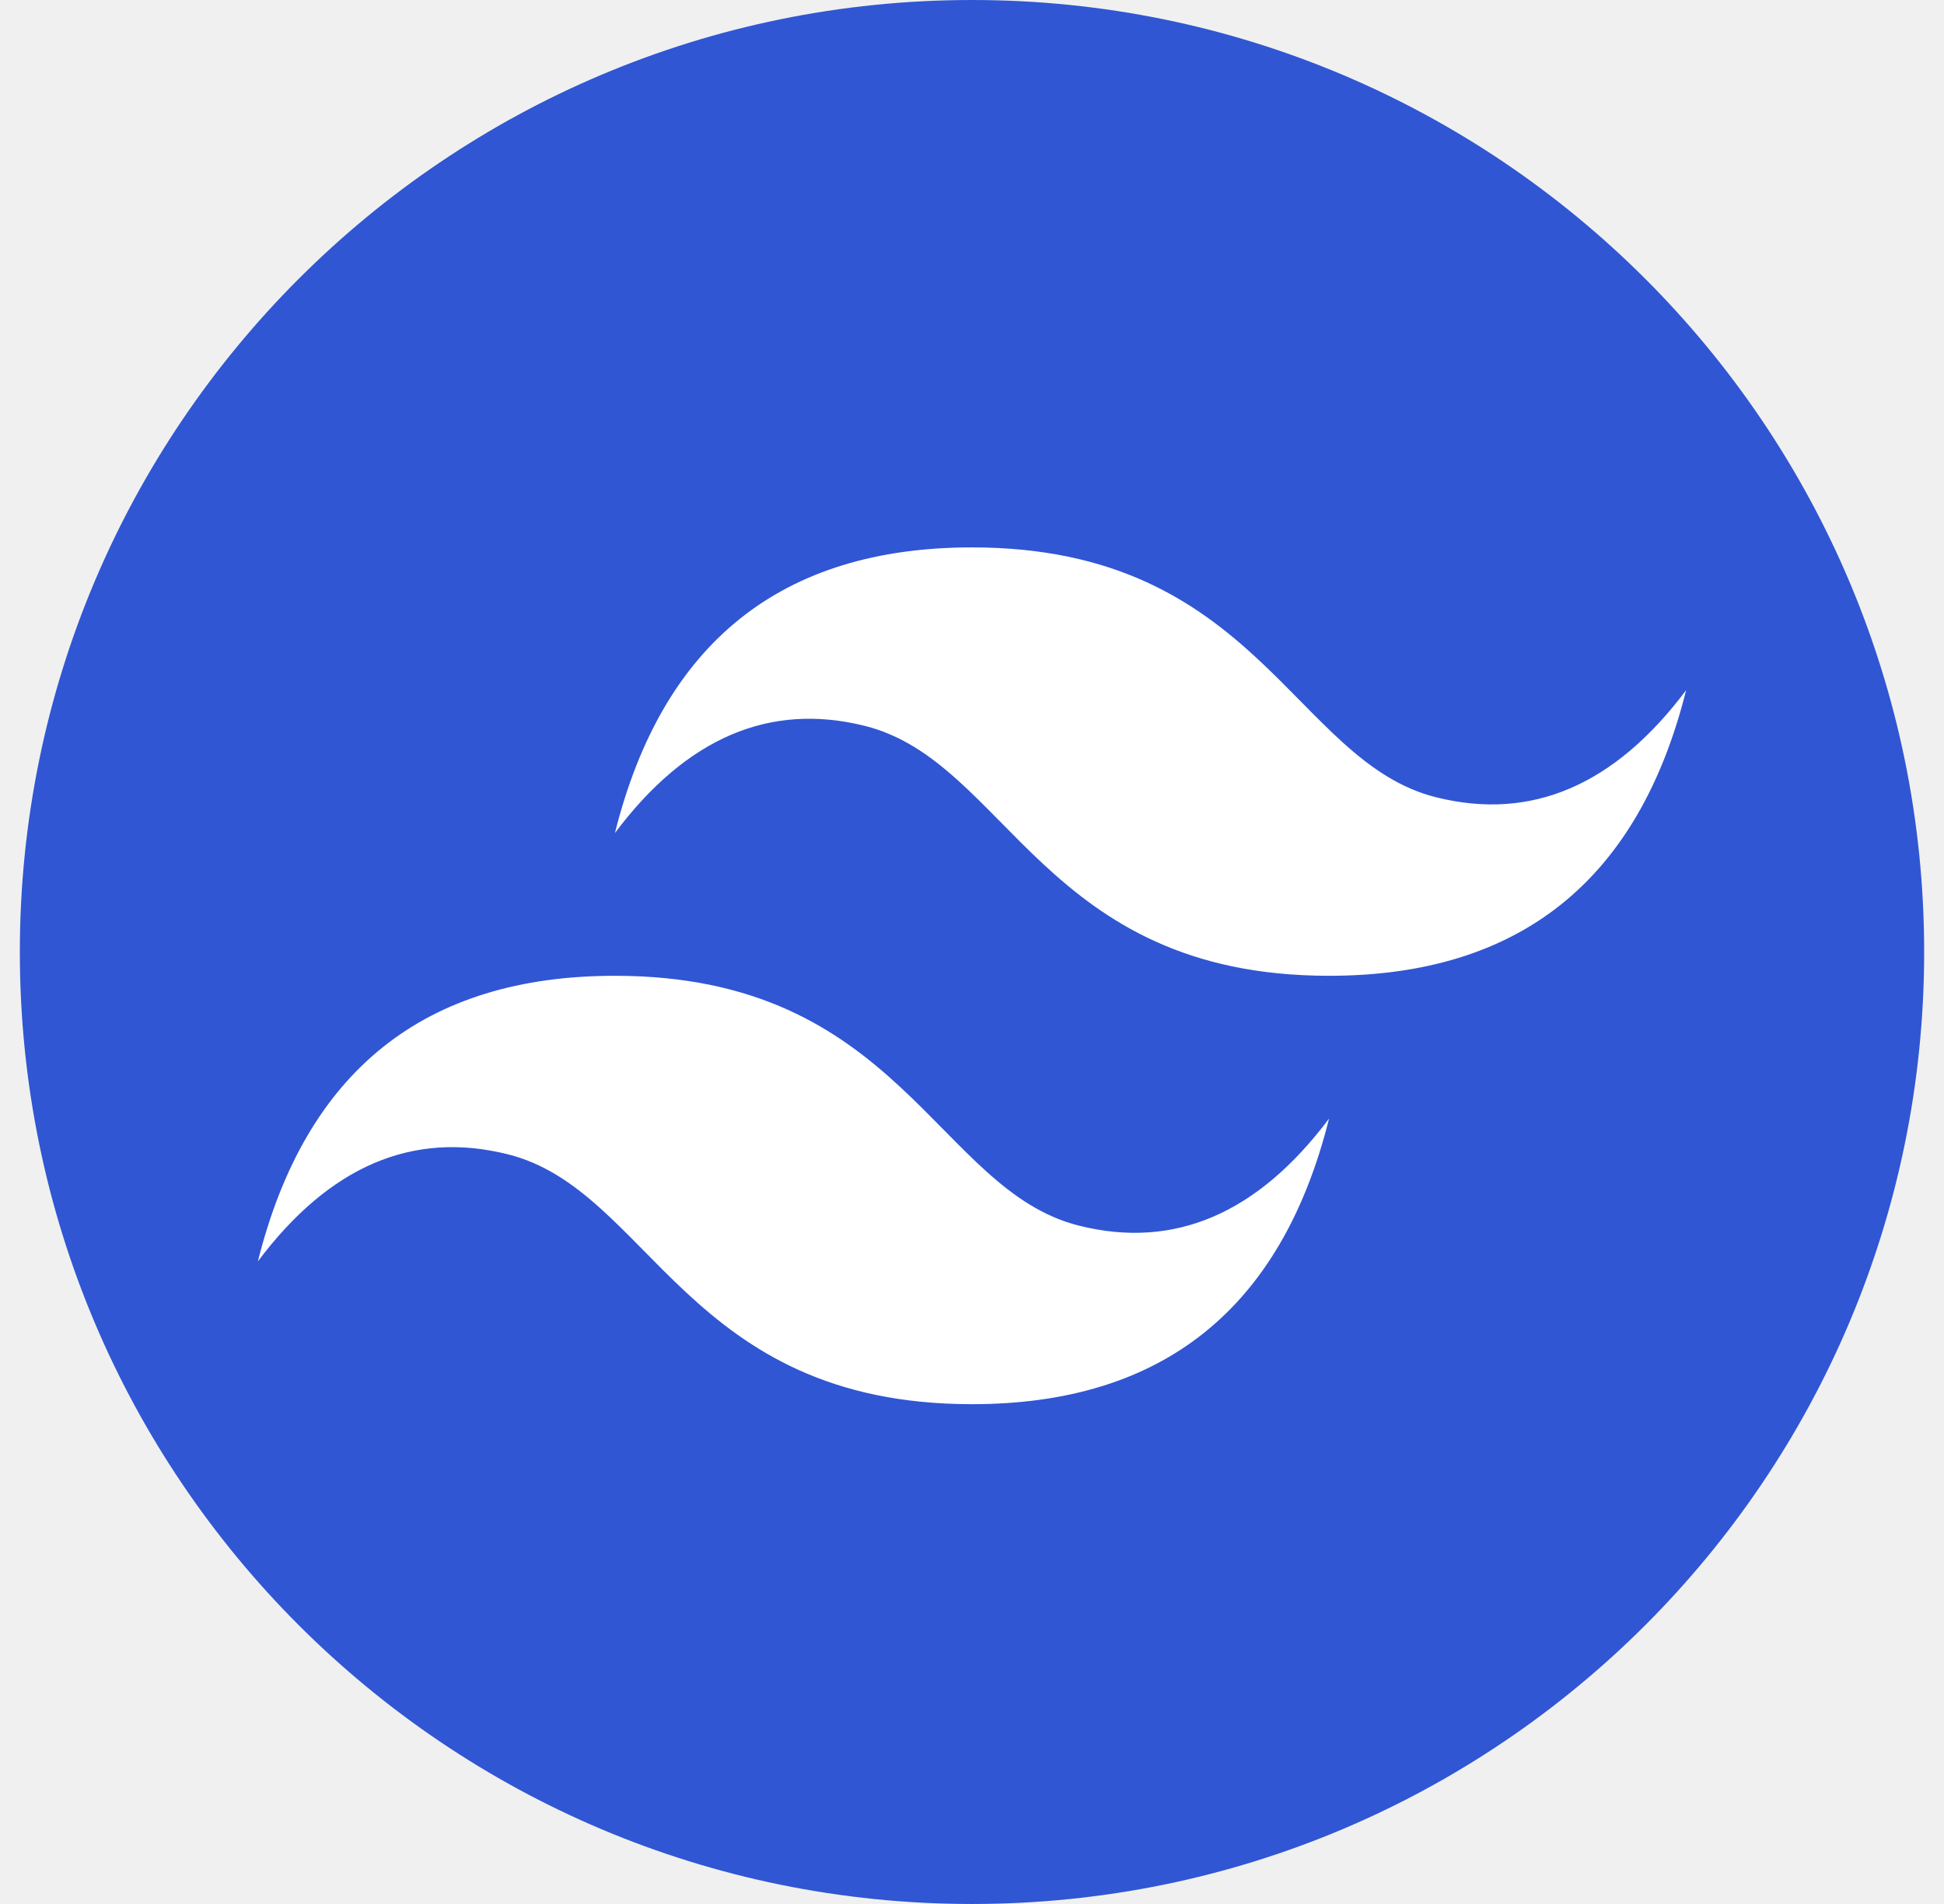
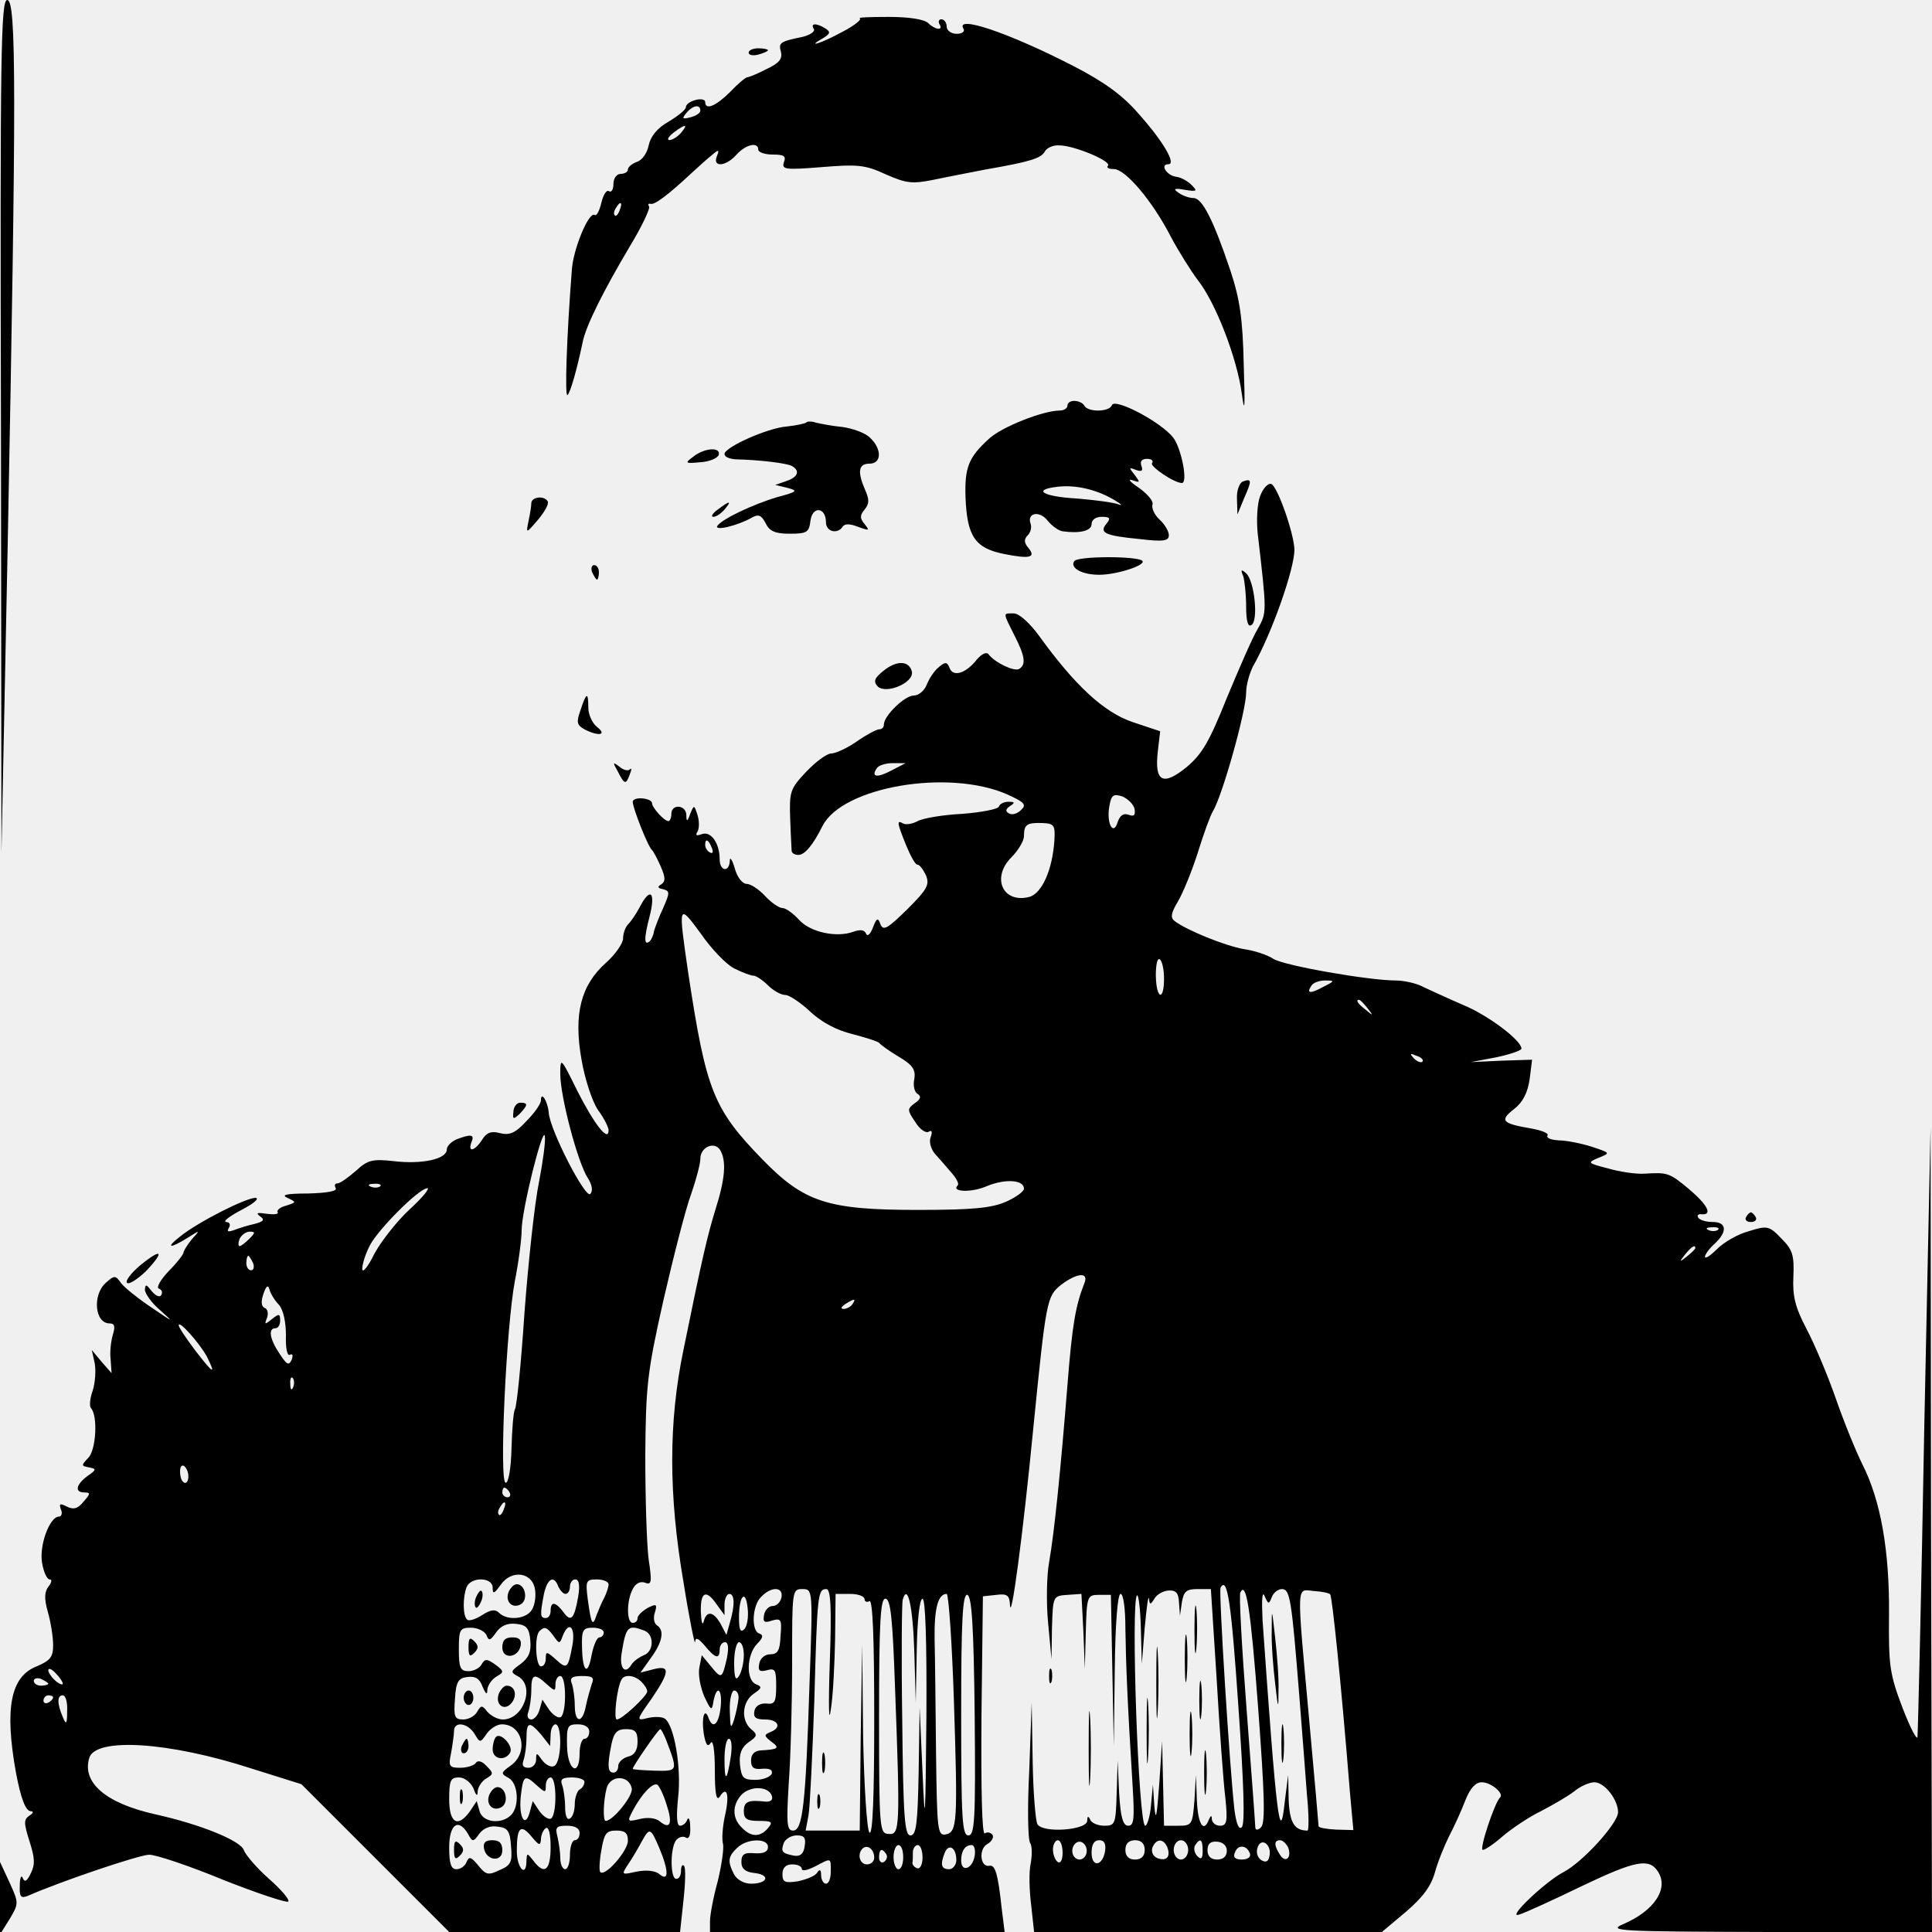
- <svg xmlns="http://www.w3.org/2000/svg" fill="none" height="48" viewBox="0 0 49 48" width="49">
-   <path d="m24.5 48c13.255 0 24-10.745 24-24s-10.745-24-24-24-24 10.745-24 24 10.745 24 24 24z" fill="#3056d3" />
-   <path clip-rule="evenodd" d="m15.5 21c1.2-4.8 4.2-7.2 9-7.2 7.2 0 8.1 5.4 11.7 6.3 2.4.6 4.5-.3 6.3-2.7-1.2 4.8-4.2 7.2-9 7.2-7.2 0-8.1-5.4-11.7-6.3-2.4-.6-4.5.3-6.3 2.7zm-9 10.8c1.2-4.8 4.2-7.2 9-7.2 7.2 0 8.1 5.4 11.7 6.3 2.4.6 4.5-.3 6.3-2.7-1.2 4.8-4.2 7.2-9 7.2-7.2 0-8.1-5.4-11.7-6.3-2.4-.6-4.5.3-6.3 2.7z" fill="#fff" fill-rule="evenodd" />
+ <svg xmlns="http://www.w3.org/2000/svg" version="1.0" width="400pt" height="400pt" viewBox="0 0 400 400" preserveAspectRatio="xMidYMid meet">
+   <g transform="translate(0,400) scale(0.1,-0.1)" fill="#000000" stroke="none">
+     <path d="M2 3118 l1 -883 13 640 c18 934 18 1125 -1 1125 -13 0 -15 -104 -13 -882z" />
+     <path d="M1780 3962 c5 -2 -11 -15 -36 -28 -44 -24 -77 -34 -40 -13 15 9 16 13 5 20 -19 12 -32 11 -24 -1 3 -5 -7 -12 -22 -16 -48 -10 -52 -12 -46 -32 3 -14 -4 -23 -30 -35 -19 -10 -37 -17 -40 -17 -3 0 -19 -13 -35 -30 -30 -30 -52 -39 -52 -21 0 5 -9 7 -20 4 -11 -3 -20 -9 -20 -15 0 -5 -16 -18 -36 -30 -23 -13 -37 -30 -41 -49 -3 -16 -14 -31 -24 -34 -11 -4 -19 -11 -19 -16 0 -5 -7 -9 -15 -9 -8 0 -15 -9 -15 -21 0 -11 -4 -18 -9 -15 -5 4 -12 -7 -16 -24 -4 -17 -10 -28 -14 -25 -12 7 -44 -70 -47 -113 -11 -141 -15 -266 -9 -260 6 6 19 51 31 108 6 34 44 109 98 200 25 41 42 78 40 82 -3 5 -2 7 3 6 8 -3 38 20 83 62 15 14 34 31 44 39 14 12 16 12 10 -3 -9 -23 19 -21 41 4 19 21 45 27 45 10 0 -5 13 -10 30 -10 23 0 28 -3 23 -16 -5 -15 3 -16 78 -10 74 6 90 5 133 -15 43 -19 55 -20 100 -11 28 6 76 15 106 21 92 16 115 23 123 37 4 8 18 14 30 13 31 0 109 -33 101 -42 -4 -4 1 -7 12 -7 24 0 80 -66 118 -140 16 -30 41 -70 56 -90 37 -47 81 -161 91 -235 6 -45 7 -29 4 60 -2 95 -8 136 -28 196 -35 104 -58 149 -76 149 -9 0 -23 5 -31 11 -12 8 -9 10 13 6 25 -4 27 -3 14 10 -8 8 -22 16 -32 17 -20 3 -34 26 -16 26 17 0 -11 48 -63 106 -32 37 -71 65 -133 97 -136 70 -247 107 -228 77 3 -5 -3 -10 -14 -10 -12 0 -21 7 -21 15 0 8 -5 15 -11 15 -5 0 -7 -4 -4 -10 9 -14 -9 -12 -23 2 -8 8 -40 13 -82 13 -39 0 -65 -1 -60 -3z m-330 -191 c0 -5 -9 -11 -21 -14 -16 -4 -18 -3 -8 9 13 16 29 19 29 5z m-40 -46 c-7 -8 -18 -15 -24 -15 -6 0 -2 7 8 15 25 19 32 19 16 0z m-127 -160 c-3 -9 -8 -14 -10 -11 -3 3 -2 9 2 15 9 16 15 13 8 -4z" />
+     <path d="M1550 3891 c0 -5 9 -7 20 -4 11 3 20 7 20 9 0 2 -9 4 -20 4 -11 0 -20 -4 -20 -9z" />
+     <path d="M2210 3160 c0 -5 -7 -10 -16 -10 -34 0 -121 -34 -147 -59 -42 -38 -50 -60 -48 -120 3 -82 20 -106 80 -118 55 -11 67 -7 49 14 -8 10 -8 17 0 25 6 6 8 16 6 23 -9 23 18 29 35 7 9 -11 23 -21 31 -22 36 -5 60 1 60 15 0 9 9 15 21 15 17 0 19 -3 10 -14 -16 -19 -4 -25 68 -32 50 -6 61 -4 61 8 0 8 -9 23 -19 32 -11 10 -17 24 -15 31 3 7 -10 22 -28 35 -18 12 -24 19 -14 16 17 -6 17 -5 5 11 -12 15 -12 16 3 10 12 -4 15 -2 11 9 -3 9 1 14 12 14 9 0 14 -4 10 -9 -4 -7 46 -41 62 -41 13 0 -1 72 -18 94 -26 33 -122 83 -127 67 -5 -14 -49 -15 -57 -1 -3 6 -13 10 -21 10 -8 0 -14 -4 -14 -10z m95 -194 c17 -10 21 -14 10 -10 -11 4 -50 9 -87 12 -69 4 -91 18 -40 24 37 5 81 -5 117 -26z" />
+     <path d="M1669 3125 c-3 -2 -21 -6 -40 -8 -40 -3 -129 -43 -129 -57 0 -6 10 -10 23 -11 49 -1 107 -8 117 -14 17 -10 12 -23 -12 -31 l-23 -8 25 -6 c23 -6 21 -8 -20 -19 -51 -15 -116 -46 -125 -60 -6 -11 43 1 71 17 14 8 20 6 29 -11 8 -17 20 -22 50 -22 36 0 40 3 43 27 4 31 32 28 32 -3 0 -20 24 -26 35 -9 4 6 15 6 32 -1 23 -8 24 -8 13 6 -10 12 -10 18 0 30 10 12 10 21 1 41 -16 37 -14 54 9 54 26 0 26 31 1 54 -10 10 -36 19 -57 22 -22 2 -46 7 -55 9 -8 3 -18 3 -20 0z" />
+     <path d="M1436 3055 c-19 -14 -18 -15 14 -12 18 1 35 8 38 15 5 17 -29 15 -52 -3z" />
+     <path d="M2573 3003 c-7 -3 -13 -19 -12 -36 l1 -32 14 34 c16 36 16 41 -3 34z" />
+     <path d="M2609 2973 c-6 -15 -8 -50 -5 -78 19 -164 19 -163 0 -197 -11 -18 -39 -83 -64 -143 -36 -90 -51 -116 -83 -143 -49 -40 -67 -31 -60 31 l5 43 -57 19 c-59 20 -119 75 -194 179 -19 26 -41 46 -52 46 -23 0 -23 3 1 -45 22 -43 25 -61 10 -70 -10 -6 -50 13 -63 30 -4 6 -14 2 -25 -11 -23 -29 -49 -36 -56 -17 -5 13 -9 13 -22 2 -9 -7 -20 -23 -25 -36 -5 -13 -17 -23 -27 -23 -19 0 -62 -42 -62 -60 0 -6 -4 -10 -10 -10 -5 0 -26 -11 -46 -25 -20 -14 -44 -25 -53 -25 -9 0 -32 -17 -52 -38 -33 -35 -35 -41 -33 -97 1 -33 3 -63 3 -67 1 -5 7 -8 14 -8 13 0 30 20 50 60 41 81 261 119 383 65 35 -16 40 -21 28 -32 -8 -8 -19 -11 -25 -7 -8 4 -7 9 2 15 11 7 10 9 -3 9 -9 0 -18 -4 -20 -10 -1 -5 -36 -12 -76 -15 -40 -2 -81 -9 -92 -15 -11 -6 -25 -8 -30 -5 -14 8 -13 2 6 -45 9 -22 19 -40 23 -40 5 0 12 -10 18 -22 8 -20 3 -29 -39 -71 -40 -39 -49 -45 -55 -31 -5 15 -8 14 -16 -7 -5 -13 -11 -19 -14 -12 -3 8 -12 9 -26 4 -35 -13 -90 -1 -113 25 -12 13 -27 24 -34 24 -7 0 -23 11 -36 25 -13 14 -30 25 -38 25 -9 0 -20 14 -25 33 -5 17 -10 24 -10 15 -1 -25 -21 -22 -21 3 0 33 -18 59 -37 52 -11 -4 -14 -3 -9 5 4 7 4 22 0 35 -7 21 -7 21 -15 2 -6 -17 -8 -17 -8 -2 -1 21 -31 23 -31 2 0 -8 -3 -15 -6 -15 -9 0 -34 28 -34 37 0 5 -9 9 -20 10 -11 1 -20 -2 -20 -7 0 -13 32 -94 40 -100 3 -3 11 -18 18 -34 10 -23 10 -31 1 -37 -9 -5 -7 -8 4 -10 14 -4 14 -7 0 -39 -9 -19 -17 -41 -19 -48 -1 -8 -5 -16 -8 -20 -13 -12 -13 5 -1 51 13 51 1 61 -21 18 -7 -13 -17 -28 -23 -34 -6 -6 -11 -19 -11 -30 0 -10 -16 -33 -35 -50 -52 -46 -68 -106 -51 -201 7 -41 22 -86 34 -104 12 -16 22 -36 22 -42 0 -26 -30 13 -65 82 -34 69 -35 70 -35 34 0 -46 36 -183 57 -215 9 -14 11 -27 5 -33 -10 -10 -84 133 -86 169 -2 23 -16 45 -16 25 0 -7 -13 -26 -30 -43 -23 -25 -35 -30 -55 -25 -18 5 -28 1 -37 -14 -15 -23 -30 -27 -22 -5 7 16 0 18 -31 6 -11 -5 -20 -14 -20 -21 0 -20 -52 -31 -110 -24 -45 5 -54 2 -78 -20 -16 -14 -33 -26 -38 -26 -6 0 -7 -4 -4 -10 4 -6 -18 -10 -57 -11 -45 0 -57 -3 -43 -9 19 -9 19 -9 -2 -16 -13 -3 -21 -10 -18 -14 2 -4 -8 -5 -23 -3 -19 3 -23 2 -14 -5 11 -7 8 -11 -11 -16 -14 -3 -33 -9 -43 -13 -12 -4 -15 -3 -10 5 4 7 1 12 -6 12 -7 1 7 12 32 25 25 13 38 24 29 25 -20 0 -119 -50 -156 -80 -31 -24 -22 -26 15 -3 27 17 27 17 9 -3 -9 -11 -17 -24 -17 -27 0 -4 -14 -22 -31 -39 -17 -18 -26 -34 -20 -36 6 -2 8 -8 5 -13 -3 -6 -12 -2 -20 8 -11 14 -13 15 -14 3 0 -8 14 -28 32 -43 29 -26 27 -25 -17 5 -27 18 -56 41 -64 51 -12 17 -14 17 -32 1 -28 -25 -23 -84 8 -84 10 0 12 -6 7 -22 -4 -13 -7 -36 -5 -52 l2 -29 -21 24 -20 24 6 -27 c3 -15 1 -41 -4 -57 -6 -16 -7 -32 -4 -36 15 -15 11 -87 -5 -103 -15 -16 -15 -17 1 -20 16 -3 16 -5 -3 -18 -24 -18 -27 -34 -6 -34 13 0 12 -3 -2 -19 -12 -15 -21 -17 -35 -10 -14 7 -16 6 -12 -6 4 -8 1 -15 -4 -15 -19 0 -41 -59 -35 -95 3 -19 10 -35 16 -35 5 0 4 -6 -2 -14 -9 -11 -10 -25 -2 -53 6 -21 11 -52 11 -69 0 -25 -6 -32 -34 -44 -54 -21 -67 -86 -43 -220 10 -53 20 -80 31 -80 6 0 5 -4 -3 -9 -12 -8 -12 -15 0 -53 11 -34 12 -48 3 -66 -8 -17 -13 -20 -17 -10 -3 7 -6 0 -6 -16 -1 -23 2 -27 17 -21 68 30 231 85 251 85 14 0 83 -23 153 -52 71 -28 131 -48 135 -45 3 4 -15 25 -40 47 -25 22 -48 49 -52 59 -6 20 -90 54 -185 75 -102 23 -151 66 -135 117 14 42 164 33 334 -22 l105 -33 153 -153 153 -153 239 0 239 0 7 65 c4 36 5 69 1 72 -3 4 -6 -1 -6 -10 0 -10 -4 -17 -10 -17 -12 0 -13 60 -1 79 5 7 14 10 20 7 7 -5 11 3 10 21 0 15 -3 22 -6 16 -2 -7 -9 -13 -15 -13 -7 0 -8 20 -4 59 7 61 -8 150 -28 163 -6 4 -22 4 -35 1 -24 -6 -24 -5 8 40 38 56 39 70 4 61 l-27 -7 22 31 c24 33 28 57 12 67 -6 4 -8 16 -4 27 5 17 3 18 -15 9 -12 -7 -21 -16 -21 -21 0 -6 -4 -10 -10 -10 -13 0 -13 46 0 70 6 12 16 17 26 13 13 -5 14 2 7 48 -4 30 -7 126 -7 214 1 146 4 174 38 325 21 91 46 189 57 218 10 29 19 62 19 73 0 24 29 37 41 18 13 -22 11 -58 -10 -124 -16 -52 -27 -98 -66 -290 -31 -149 -31 -299 0 -480 12 -77 24 -133 24 -125 1 11 6 9 20 -7 22 -27 31 -29 31 -8 0 8 5 15 11 15 7 0 8 -12 4 -33 -10 -43 -11 -44 -33 -17 l-19 23 -5 -25 c-3 -15 2 -41 10 -60 14 -30 16 -31 19 -11 7 37 19 26 15 -12 -4 -35 -16 -46 -25 -22 -8 23 -15 2 -10 -32 4 -23 8 -29 14 -20 5 9 9 -13 9 -56 0 -47 3 -65 10 -55 15 24 21 5 11 -39 -5 -23 -7 -49 -4 -59 2 -9 -3 -44 -11 -77 -9 -32 -16 -70 -16 -82 l0 -23 305 0 305 0 -6 48 c-8 75 -14 92 -26 89 -19 -3 -22 35 -4 45 9 5 14 14 11 19 -4 5 -11 7 -16 3 -6 -3 -8 88 -7 243 l3 248 28 3 c22 3 27 -1 28 -20 2 -42 27 145 48 362 27 269 28 276 58 300 33 25 58 27 48 3 -18 -46 -25 -84 -35 -211 -14 -175 -27 -304 -38 -367 -5 -27 -6 -84 -2 -125 l7 -75 1 65 c2 65 2 66 32 68 l29 2 4 -77 3 -78 2 76 c2 74 3 77 27 77 l25 0 3 -157 3 -156 2 158 c1 96 6 157 12 157 6 0 10 -31 10 -72 1 -70 4 -150 15 -326 4 -67 3 -82 -9 -82 -11 0 -16 17 -19 68 l-3 67 -2 -67 c-2 -65 -3 -68 -26 -68 -13 0 -27 6 -29 13 -4 8 -6 7 -6 -3 -1 -19 -91 -26 -103 -7 -4 6 -9 66 -10 132 l-2 120 -5 -140 c-4 -77 -3 -145 2 -151 4 -6 4 -25 1 -42 -4 -17 -3 -56 1 -87 l6 -55 360 0 360 0 50 42 c35 30 52 53 60 82 6 22 20 56 30 76 10 19 25 52 33 73 10 25 21 37 34 37 19 0 46 -23 38 -31 -12 -12 -44 -109 -36 -109 5 0 24 13 42 29 18 15 53 39 78 51 25 13 56 31 69 41 13 11 32 19 42 19 21 0 49 -36 49 -62 0 -23 -74 -104 -113 -124 -38 -20 -119 -97 -92 -88 11 3 70 30 132 60 109 52 137 57 155 30 24 -35 -6 -82 -72 -110 -32 -14 -8 -15 303 -16 l337 0 -2 833 -1 832 -13 -620 c-6 -341 -13 -629 -14 -640 0 -11 -14 15 -31 59 -27 71 -29 88 -28 195 1 130 -17 234 -55 309 -13 26 -38 87 -55 136 -17 49 -45 115 -61 145 -23 44 -29 67 -27 108 2 45 -2 56 -25 79 -25 26 -29 27 -67 15 -23 -6 -52 -23 -66 -37 -14 -14 -25 -21 -25 -16 0 5 9 17 20 27 27 25 25 45 -4 45 -14 0 -27 4 -30 9 -3 5 0 8 7 7 23 -2 13 19 -26 52 -41 34 -44 35 -93 32 -18 -1 -51 4 -75 11 -43 11 -43 12 -19 22 25 10 24 10 -15 23 -22 7 -53 13 -68 13 -16 1 -26 5 -23 10 3 5 -13 11 -36 15 -58 10 -64 16 -33 40 18 14 28 34 32 62 l5 40 -63 -2 -64 -3 53 10 c28 6 52 14 52 18 0 17 -69 69 -120 90 -30 13 -67 30 -82 37 -14 8 -41 14 -58 14 -56 0 -233 31 -254 45 -12 8 -39 17 -61 20 -39 7 -118 39 -143 58 -9 7 -8 16 7 41 10 17 29 63 41 101 12 39 26 77 31 85 20 33 69 208 69 246 0 16 7 40 14 54 39 68 86 202 86 242 -1 34 -35 131 -48 136 -7 2 -17 -9 -23 -25z m-763 -568 c-30 -16 -43 -14 -31 4 3 6 18 11 33 11 l27 0 -29 -15z m503 -80 c2 -13 -1 -16 -12 -12 -11 4 -18 -1 -23 -15 -9 -30 -24 -2 -17 34 4 22 8 25 27 19 11 -5 23 -16 25 -26z m-166 -65 c-4 -61 -26 -110 -52 -117 -55 -14 -79 40 -37 82 14 14 26 34 26 44 0 24 6 28 38 27 24 -1 27 -4 25 -36z m-709 -16 c3 -8 2 -12 -4 -9 -6 3 -10 10 -10 16 0 14 7 11 14 -7z m46 -249 c16 -8 34 -15 40 -15 5 0 19 -9 30 -20 11 -11 27 -20 36 -20 8 0 32 -16 52 -35 24 -22 54 -38 87 -46 27 -7 52 -15 55 -18 3 -4 21 -17 41 -29 29 -17 35 -27 32 -46 -3 -13 0 -27 7 -31 8 -5 6 -11 -6 -19 -16 -12 -16 -14 1 -39 9 -15 22 -24 28 -20 6 4 8 0 4 -11 -4 -9 0 -24 8 -34 8 -9 24 -27 34 -39 11 -12 17 -24 14 -27 -15 -14 29 -16 62 -1 38 15 75 12 75 -6 0 -6 -17 -18 -37 -27 -30 -13 -68 -17 -183 -17 -187 0 -235 16 -321 104 -102 105 -117 142 -154 386 -21 144 -21 146 26 82 22 -32 53 -64 69 -72z m890 -21 c0 -48 -16 -43 -17 6 0 22 3 37 8 34 5 -3 9 -21 9 -40z m330 -17 c-27 -15 -36 -14 -25 2 3 6 16 11 28 11 21 0 21 -1 -3 -13z m91 -44 c13 -16 12 -17 -3 -4 -17 13 -22 21 -14 21 2 0 10 -8 17 -17z m114 -111 c-3 -3 -11 0 -18 7 -9 10 -8 11 6 5 10 -3 15 -9 12 -12z m-1829 -249 c-9 -43 -22 -164 -30 -269 -7 -106 -16 -196 -20 -202 -3 -5 -6 -42 -7 -81 -1 -40 -6 -71 -12 -71 -14 0 1 323 19 418 8 40 14 88 14 105 0 41 44 217 48 195 2 -10 -4 -53 -12 -95z m-329 -9 c-3 -3 -12 -4 -19 -1 -8 3 -5 6 6 6 11 1 17 -2 13 -5z m61 -48 c-26 -24 -59 -66 -73 -92 -13 -27 -25 -41 -25 -31 0 10 7 32 16 49 18 34 102 118 119 118 5 -1 -11 -20 -37 -44z m2709 -42 c-3 -3 -12 -4 -19 -1 -8 3 -5 6 6 6 11 1 17 -2 13 -5z m-3041 -19 c-8 -8 -17 -15 -20 -15 -3 0 -3 7 0 15 4 8 13 15 21 15 12 0 12 -2 -1 -15z m2994 -19 c0 -2 -8 -10 -17 -17 -16 -13 -17 -12 -4 4 13 16 21 21 21 13z m-2986 -31 c3 -8 1 -15 -4 -15 -6 0 -10 7 -10 15 0 8 2 15 4 15 2 0 6 -7 10 -15z m54 -87 c9 -11 14 -36 14 -63 -1 -27 3 -43 8 -40 6 3 7 -1 4 -10 -6 -13 -10 -11 -25 12 -21 31 -24 53 -9 53 6 0 10 7 10 16 0 14 -2 15 -17 3 -15 -12 -16 -12 -10 3 3 9 1 18 -5 20 -7 3 -8 13 -3 28 6 18 10 21 13 10 2 -8 11 -23 20 -32z m1187 2 c-3 -5 -12 -10 -18 -10 -7 0 -6 4 3 10 19 12 23 12 15 0z m-1337 -108 c20 -40 14 -37 -23 11 -19 25 -35 49 -35 53 0 12 43 -37 58 -64z m179 -64 c-3 -8 -6 -5 -6 6 -1 11 2 17 5 13 3 -3 4 -12 1 -19z m-217 -184 c0 -22 -16 -17 -17 6 -1 11 2 18 8 15 5 -4 9 -13 9 -21z m665 -34 c3 -5 1 -10 -4 -10 -6 0 -11 5 -11 10 0 6 2 10 4 10 3 0 8 -4 11 -10z m-12 -35 c-3 -9 -8 -14 -10 -11 -3 3 -2 9 2 15 9 16 15 13 8 -4z m65 -168 c2 -16 -2 -35 -9 -43 -14 -17 -50 -19 -66 -3 -8 8 -18 6 -35 -5 -14 -9 -28 -13 -31 -9 -9 8 -9 46 -1 67 9 22 54 21 54 -1 0 -14 3 -13 16 5 23 34 68 27 72 -11z m48 8 c4 -8 10 -15 15 -15 5 0 9 7 9 15 0 8 5 15 11 15 8 0 10 -12 6 -36 -8 -46 -15 -54 -31 -31 -16 21 -26 22 -26 2 0 -8 -4 -15 -10 -15 -12 0 -12 7 -4 49 7 33 21 41 30 16z m104 5 c0 -6 -4 -18 -9 -28 -5 -9 -12 -26 -16 -36 -8 -25 -11 -19 -18 32 -5 39 -4 42 19 42 13 0 24 -5 24 -10z m1304 -254 c11 -157 14 -242 7 -249 -6 -6 -11 6 -15 34 -10 86 -33 454 -29 462 14 24 22 -28 37 -247z m-946 227 c-2 -10 -10 -18 -18 -18 -8 0 -16 -8 -18 -18 -3 -15 0 -18 17 -12 18 5 20 2 17 -32 -1 -30 -6 -38 -21 -38 -11 0 -21 -8 -23 -19 -3 -15 0 -18 16 -14 17 5 19 0 19 -33 0 -33 -3 -38 -20 -36 -13 1 -23 -5 -25 -15 -3 -14 3 -18 22 -18 28 0 35 -17 11 -26 -14 -6 -13 -8 2 -20 18 -13 15 -16 -22 -18 -13 -1 -20 -8 -20 -21 0 -15 6 -19 23 -17 15 1 22 -2 20 -10 -3 -7 -18 -13 -34 -13 -25 0 -29 4 -32 32 -2 22 3 35 18 46 18 12 19 16 5 27 -21 18 -19 56 5 73 18 12 18 15 5 20 -21 9 -19 61 2 83 13 13 14 19 5 22 -17 5 -15 58 4 76 21 22 46 21 42 -1z m58 -180 c-8 -249 -14 -303 -34 -303 -13 0 -14 14 -9 98 4 53 7 166 7 250 0 149 0 152 21 152 22 0 22 0 15 -197z m42 45 c-3 -88 -2 -130 2 -98 5 30 8 97 9 148 l1 92 30 0 c17 0 30 -5 30 -11 0 -5 5 -7 10 -4 7 4 10 -79 10 -241 0 -162 -3 -245 -10 -238 -5 5 -11 93 -13 199 l-2 190 -3 -192 -2 -193 -56 0 -56 0 6 32 c3 18 8 125 12 238 6 220 7 230 25 230 9 0 11 -39 7 -152z m723 124 l2 -27 4 28 c4 22 9 27 32 27 l28 0 12 -187 c6 -104 14 -214 18 -246 5 -48 3 -57 -11 -57 -9 0 -16 6 -17 13 0 9 -2 9 -6 0 -11 -29 -23 -10 -25 40 l-2 52 -3 -52 c-4 -51 -5 -53 -34 -53 l-29 0 -2 88 -2 87 -6 -90 c-5 -66 -7 -78 -10 -45 l-3 45 -4 -43 c-2 -23 -8 -42 -12 -42 -14 0 -30 464 -17 477 3 3 7 -27 8 -68 l2 -74 6 75 c4 41 7 68 9 60 1 -13 3 -13 11 0 5 9 18 16 29 17 16 1 21 -5 22 -25z m164 -220 c13 -175 15 -236 6 -245 -6 -6 -11 -7 -12 -1 0 5 -8 115 -18 244 -10 129 -16 239 -13 243 12 24 21 -29 37 -241z m28 231 c3 9 13 17 21 17 17 0 20 -21 36 -220 6 -74 13 -168 16 -207 4 -40 4 -73 1 -73 -27 0 -37 16 -39 64 l-1 51 -7 -55 c-10 -94 -17 -37 -46 375 -2 42 -1 62 4 51 8 -18 9 -18 15 -3z m121 6 c4 -4 22 -175 41 -411 l7 -77 -36 1 c-20 1 -36 4 -36 7 0 3 -9 105 -20 226 -26 285 -26 264 10 261 16 -1 32 -4 34 -7z m-1270 -21 l16 -22 0 22 c0 12 5 22 10 22 11 0 12 -23 1 -60 l-7 -25 -12 23 c-15 26 -29 28 -35 5 -3 -10 -5 -1 -6 20 -1 42 11 47 33 15z m57 -51 c-8 -8 -11 -1 -11 24 0 46 14 60 18 19 2 -18 -1 -37 -7 -43z m352 -47 l3 -105 2 108 c1 63 6 107 12 107 6 0 9 -88 8 -247 -2 -216 -3 -231 -8 -113 l-6 135 -2 -132 c-2 -109 -5 -133 -17 -133 -12 0 -15 37 -17 238 -2 130 -1 243 1 250 10 35 21 -13 24 -108z m82 -102 c8 -252 7 -271 -17 -276 -17 -3 -18 10 -20 165 -1 92 -2 200 -3 238 -1 65 7 95 25 95 4 0 11 -100 15 -222z m43 -31 c2 -215 0 -247 -13 -247 -13 0 -15 33 -15 251 0 196 3 250 13 247 9 -4 13 -65 15 -251z m-165 61 c11 -294 10 -307 -13 -305 -19 1 -20 8 -20 244 0 197 3 243 13 243 11 0 15 -40 20 -182z m-755 95 c2 -23 -3 -35 -20 -48 -21 -15 -22 -17 -5 -26 35 -20 11 -89 -32 -89 -10 0 -24 7 -32 16 -11 14 -13 14 -21 0 -5 -9 -18 -16 -29 -16 -18 0 -20 6 -17 43 2 35 7 43 26 45 16 2 25 -3 31 -20 7 -16 10 -18 10 -6 1 9 9 21 19 27 16 9 16 11 -3 25 -17 12 -21 12 -28 0 -4 -8 -17 -14 -27 -14 -17 0 -20 7 -20 45 0 41 2 45 25 45 14 0 28 -7 32 -15 5 -13 8 -12 20 5 10 14 23 20 41 18 22 -2 28 -9 30 -35z m48 10 c12 -17 13 -17 19 0 13 33 27 18 20 -20 -9 -48 -11 -50 -35 -28 -18 16 -20 16 -20 2 0 -10 -4 -17 -10 -17 -11 0 -14 63 -3 73 10 10 15 9 29 -10z m104 7 c0 -5 -4 -10 -9 -10 -5 0 -12 -16 -16 -36 -8 -45 -19 -36 -20 16 -1 35 2 40 22 40 13 0 23 -4 23 -10z m84 4 c21 -8 20 -43 -1 -51 -10 -4 -22 -13 -26 -20 -13 -21 -25 -6 -20 24 9 56 13 60 47 47z m206 -51 c0 -16 -5 -35 -10 -43 -7 -11 -10 -4 -10 28 0 23 5 42 10 42 6 0 10 -12 10 -27z m-1410 -59 c0 -3 -7 -1 -15 6 -8 7 -15 17 -15 22 0 5 7 3 15 -6 8 -8 15 -18 15 -22z m-30 0 c0 -2 -7 -4 -15 -4 -8 0 -15 4 -15 10 0 5 7 7 15 4 8 -4 15 -8 15 -10z m1032 -1 c17 -15 18 -15 18 0 0 10 5 17 10 17 13 0 13 -77 1 -85 -5 -3 -16 4 -24 15 l-14 21 -6 -21 c-3 -11 -11 -20 -17 -20 -7 0 -10 7 -6 16 3 9 6 29 6 45 0 33 6 36 32 12z m93 0 c-3 -10 -9 -30 -12 -45 -7 -37 -23 -36 -23 1 0 16 -3 36 -6 45 -5 12 0 16 21 16 22 0 26 -3 20 -17z m103 5 c7 -7 12 -15 12 -20 0 -9 -52 -58 -63 -58 -7 0 0 66 10 83 6 11 27 9 41 -5z m201 -35 c-1 -10 -5 -29 -9 -43 -7 -21 -8 -19 -9 18 -1 23 4 42 9 42 6 0 10 -8 9 -17z m-1419 3 c0 -3 -4 -8 -10 -11 -5 -3 -10 -1 -10 4 0 6 5 11 10 11 6 0 10 -2 10 -4z m29 -28 c0 -28 -2 -30 -9 -13 -12 28 -12 45 0 45 6 0 10 -15 9 -32z m843 -47 c12 -20 12 -20 26 0 7 10 21 19 31 19 43 0 56 -58 19 -85 -21 -15 -22 -17 -5 -26 20 -11 23 -59 5 -77 -20 -20 -59 -15 -65 8 l-6 21 -14 -21 c-25 -35 -43 -25 -43 25 0 39 3 45 20 45 12 0 24 -10 30 -22 6 -17 9 -18 9 -6 1 9 9 21 18 26 15 9 15 11 0 26 -9 10 -18 12 -22 6 -3 -5 -18 -10 -32 -10 -23 0 -25 3 -19 31 3 17 6 38 6 45 0 21 28 17 42 -5z m139 -3 l18 -23 1 23 c0 12 5 22 10 22 14 0 13 -77 -2 -86 -6 -4 -17 1 -25 11 -12 17 -13 17 -13 2 0 -9 -7 -17 -16 -17 -11 0 -14 5 -10 16 3 9 6 29 6 45 0 35 6 36 31 7z m99 7 c0 -8 -4 -15 -10 -15 -5 0 -10 -13 -10 -30 0 -50 -25 -36 -26 15 -1 41 1 45 22 45 15 0 24 -6 24 -15z m100 -21 c0 -17 -6 -28 -20 -31 -11 -3 -20 -12 -20 -19 0 -8 -4 -14 -10 -14 -12 0 -13 15 -4 59 5 24 12 31 30 31 19 0 24 -5 24 -26z m59 4 c25 -66 25 -65 -24 -64 -25 1 -45 2 -45 4 0 5 53 82 57 82 2 0 7 -10 12 -22z m134 -35 c-8 -52 -13 -54 -13 -5 0 23 4 42 9 42 6 0 7 -17 4 -37z m-401 -60 c17 -15 18 -15 18 0 0 10 5 17 10 17 13 0 13 -77 1 -85 -5 -3 -16 4 -24 15 l-14 21 -6 -22 c-9 -35 -23 -13 -19 30 5 46 8 48 34 24z m98 8 c0 -6 -4 -13 -10 -16 -5 -3 -10 -17 -10 -30 0 -13 -4 -27 -10 -30 -6 -4 -10 6 -10 24 0 16 -3 36 -6 45 -5 12 0 16 20 16 14 0 26 -4 26 -9z m98 -14 c3 -15 -39 -67 -54 -67 -6 0 -5 41 2 68 8 28 47 27 52 -1z m72 -33 c13 -39 8 -53 -14 -35 -8 7 -25 9 -41 5 -26 -6 -27 -6 -15 17 18 34 41 59 51 54 4 -3 13 -21 19 -41z m218 18 c3 -9 -3 -13 -14 -12 -35 4 -44 0 -44 -20 0 -16 7 -20 31 -20 27 0 30 -2 19 -15 -16 -19 -35 -19 -54 1 -21 20 -20 48 0 69 19 18 55 17 62 -3z m-629 -79 c9 -17 11 -17 23 0 9 12 23 18 39 15 20 -2 25 -9 27 -40 3 -33 0 -40 -24 -50 -23 -11 -28 -10 -44 10 -15 18 -19 19 -24 7 -3 -8 -12 -15 -21 -15 -11 0 -15 11 -15 45 0 48 19 62 39 28z m151 -11 c0 9 5 20 10 23 6 4 10 -12 10 -39 0 -49 -13 -59 -36 -28 -13 16 -13 16 -14 0 0 -37 -20 -16 -20 20 0 49 8 57 31 29 15 -18 18 -19 19 -5z m80 13 c0 -8 -4 -15 -10 -15 -5 0 -10 -13 -10 -30 0 -16 -4 -30 -10 -30 -5 0 -10 10 -10 23 0 12 -3 32 -6 45 -5 19 -2 22 20 22 16 0 26 -5 26 -15z m100 -16 c0 -21 -47 -75 -57 -65 -3 2 -2 23 2 45 6 35 10 41 31 41 18 0 24 -5 24 -21z m65 -15 c20 -48 20 -71 0 -54 -9 7 -26 9 -47 5 -32 -7 -32 -7 -17 16 9 13 21 34 28 47 16 29 18 28 36 -14z m301 4 c-2 -16 -9 -22 -22 -20 -25 5 -28 8 -21 27 4 8 15 15 27 15 15 0 19 -5 16 -22z m-76 -2 c0 -10 -9 -14 -27 -13 -22 2 -28 -2 -28 -18 0 -14 8 -21 28 -23 33 -4 26 -22 -8 -22 -14 0 -29 8 -35 19 -14 27 -13 37 6 55 20 20 64 21 64 2z m610 -12 c0 -14 -4 -23 -10 -19 -5 3 -10 15 -10 26 0 10 5 19 10 19 6 0 10 -12 10 -26z m50 4 c0 -10 -7 -18 -15 -18 -8 0 -15 8 -15 18 0 10 7 19 15 19 8 0 15 -9 15 -19z m38 0 c-5 -32 -28 -35 -28 -4 0 17 5 26 16 26 10 0 14 -7 12 -22z m82 2 c0 -13 -7 -20 -20 -20 -13 0 -20 7 -20 20 0 13 7 20 20 20 13 0 20 -7 20 -20z m47 5 c7 -20 -2 -29 -21 -22 -9 4 -13 13 -10 22 8 19 23 19 31 0z m43 -5 c0 -11 -7 -20 -15 -20 -8 0 -15 9 -15 20 0 11 7 20 15 20 8 0 15 -9 15 -20z m30 -2 c0 -16 -3 -19 -11 -11 -6 6 -8 16 -5 22 11 17 16 13 16 -11z m50 0 c0 -11 -7 -18 -20 -18 -13 0 -20 7 -20 19 0 14 6 19 20 18 12 -1 20 -8 20 -19z m88 -12 c-2 -10 -7 -13 -17 -7 -8 6 -11 16 -7 27 8 21 30 4 24 -20z m39 19 c8 -22 -6 -33 -17 -15 -13 20 -12 30 0 30 6 0 13 -7 17 -15z m-857 -21 c0 -8 -7 -14 -15 -14 -15 0 -21 21 -9 33 10 9 24 -2 24 -19z m60 1 c0 -14 -4 -25 -10 -25 -5 0 -10 11 -10 25 0 14 5 25 10 25 6 0 10 -11 10 -25z m40 -1 c0 -14 -5 -24 -11 -22 -6 2 -10 7 -10 11 1 4 1 14 1 22 0 8 5 15 10 15 6 0 10 -12 10 -26z m70 -5 c0 -10 -7 -19 -15 -19 -16 0 -19 9 -9 34 8 20 24 11 24 -15z m38 9 c-4 -27 -28 -36 -28 -10 0 20 8 32 22 32 5 0 8 -10 6 -22z m570 4 c2 -7 -5 -12 -17 -12 -14 0 -19 5 -14 15 6 17 25 15 31 -3z m-753 -1 c3 -5 1 -12 -5 -16 -5 -3 -10 1 -10 9 0 18 6 21 15 7z m-115 -36 c0 -14 -4 -25 -10 -25 -5 0 -10 8 -10 18 0 11 -3 13 -8 5 -4 -7 -22 -14 -40 -18 -27 -4 -32 -2 -32 15 0 13 7 20 20 20 11 0 20 -4 20 -9 0 -6 12 -3 28 5 34 18 32 18 32 -11z" />
+     <path d="M1053 704 c-8 -20 8 -36 26 -25 15 10 8 41 -9 41 -6 0 -13 -7 -17 -16z" />
+     <path d="M986 694 c-4 -9 -4 -19 -1 -22 2 -3 7 3 11 12 4 9 4 19 1 22 -2 3 -7 -3 -11 -12z" />
+     <path d="M1702 350 c0 -19 2 -27 5 -17 2 9 2 25 0 35 -3 9 -5 1 -5 -18z" />
+     <path d="M1692 270 c0 -14 2 -19 5 -12 2 6 2 18 0 25 -3 6 -5 1 -5 -13z" />
+     <path d="M2473 625 c0 -44 2 -61 4 -37 2 23 2 59 0 80 -2 20 -4 1 -4 -43z" />
+     <path d="M2453 565 c0 -44 2 -61 4 -37 2 23 2 59 0 80 -2 20 -4 1 -4 -43z" />
+     <path d="M2394 515 c0 -66 1 -92 3 -57 2 34 2 88 0 120 -2 31 -3 3 -3 -63z" />
+     <path d="M2483 480 c0 -36 2 -50 4 -32 2 17 2 47 0 65 -2 17 -4 3 -4 -33z" />
+     <path d="M2374 415 c0 -60 1 -84 3 -52 2 32 2 81 0 110 -2 29 -3 3 -3 -58z" />
+     <path d="M2463 410 c0 -41 2 -58 4 -37 2 20 2 54 0 75 -2 20 -4 3 -4 -38z" />
+     <path d="M2493 330 c0 -41 2 -58 4 -37 2 20 2 54 0 75 -2 20 -4 3 -4 -38z" />
+     <path d="M2633 625 c-1 -27 3 -77 7 -110 6 -54 7 -56 7 -15 1 25 -3 74 -7 110 -7 62 -7 62 -7 15z" />
+     <path d="M2653 390 c0 -36 2 -50 4 -32 2 17 2 47 0 65 -2 17 -4 3 -4 -33z" />
+     <path d="M970 590 c0 -19 3 -21 12 -12 9 9 9 15 0 24 -9 9 -12 7 -12 -12z" />
+     <path d="M1040 589 c0 -25 33 -22 38 4 2 12 -3 17 -17 17 -15 0 -21 -6 -21 -21z" />
+     <path d="M1033 494 c-9 -23 11 -38 26 -20 13 16 7 36 -10 36 -5 0 -12 -7 -16 -16z" />
+     <path d="M960 485 c0 -8 5 -15 10 -15 6 0 10 7 10 15 0 8 -4 15 -10 15 -5 0 -10 -7 -10 -15z" />
+     <path d="M1027 404 c-4 -4 -7 -16 -7 -26 0 -20 25 -25 36 -7 8 13 -19 43 -29 33z" />
+     <path d="M956 385 c-3 -8 -1 -15 4 -15 6 0 10 7 10 15 0 8 -2 15 -4 15 -2 0 -6 -7 -10 -15z" />
+     <path d="M952 280 c0 -14 2 -19 5 -12 2 6 2 18 0 25 -3 6 -5 1 -5 -13z" />
+     <path d="M1013 284 c-8 -20 8 -36 26 -25 15 10 8 41 -9 41 -6 0 -13 -7 -17 -16z" />
+     <path d="M940 170 c0 -19 3 -21 12 -12 9 9 9 15 0 24 -9 9 -12 7 -12 -12z" />
+     <path d="M1002 173 c5 -26 38 -29 38 -4 0 15 -6 21 -21 21 -14 0 -19 -5 -17 -17z" />
+     <path d="M1100 2958 c0 -7 -3 -24 -6 -38 -5 -25 -5 -25 20 4 14 17 23 33 20 38 -8 13 -34 9 -34 -4z" />
+     <path d="M1486 2945 c-11 -8 -15 -15 -9 -15 6 0 16 7 23 15 16 19 11 19 -14 0z" />
+     <path d="M2224 2838 c-9 -14 16 -28 52 -28 36 0 98 20 89 29 -11 10 -135 10 -141 -1z" />
+     <path d="M1226 2815 c4 -8 8 -15 10 -15 2 0 4 7 4 15 0 8 -4 15 -10 15 -5 0 -7 -7 -4 -15z" />
+     <path d="M2574 2807 c3 -10 6 -39 6 -63 0 -31 4 -43 11 -38 15 9 6 92 -11 107 -10 9 -12 8 -6 -6z" />
+     <path d="M1829 2611 c-19 -15 -21 -22 -12 -32 17 -17 75 7 71 30 -5 23 -31 25 -59 2z" />
+     <path d="M1202 2530 c-9 -25 -8 -31 8 -40 29 -15 48 -12 26 5 -10 8 -18 26 -18 40 0 33 -4 32 -16 -5z" />
+     <path d="M1279 2403 c14 -28 17 -28 25 -6 4 10 4 14 0 10 -4 -4 -14 -1 -22 6 -13 10 -14 9 -3 -10z" />
+     <path d="M1063 1698 c-2 -16 0 -16 13 -4 17 18 18 23 1 23 -7 0 -14 -9 -14 -19z" />
+     <path d="M3615 1480 c-3 -5 1 -10 10 -10 9 0 13 5 10 10 -3 6 -8 10 -10 10 -2 0 -7 -4 -10 -10z" />
+     <path d="M290 1380 c-19 -16 -31 -32 -27 -36 4 -4 21 7 39 24 40 42 33 49 -12 12z" />
+     <path d="M2172 530 c0 -14 2 -19 5 -12 2 6 2 18 0 25 -3 6 -5 1 -5 -13z" />
+     <path d="M2254 380 c0 -69 1 -97 3 -63 2 35 2 91 0 126 -2 34 -3 6 -3 -63z" />
+     <path d="M0 70 l0 -75 20 32 c19 32 19 33 0 75 l-20 43 0 -75z" />
+   </g>
</svg>
